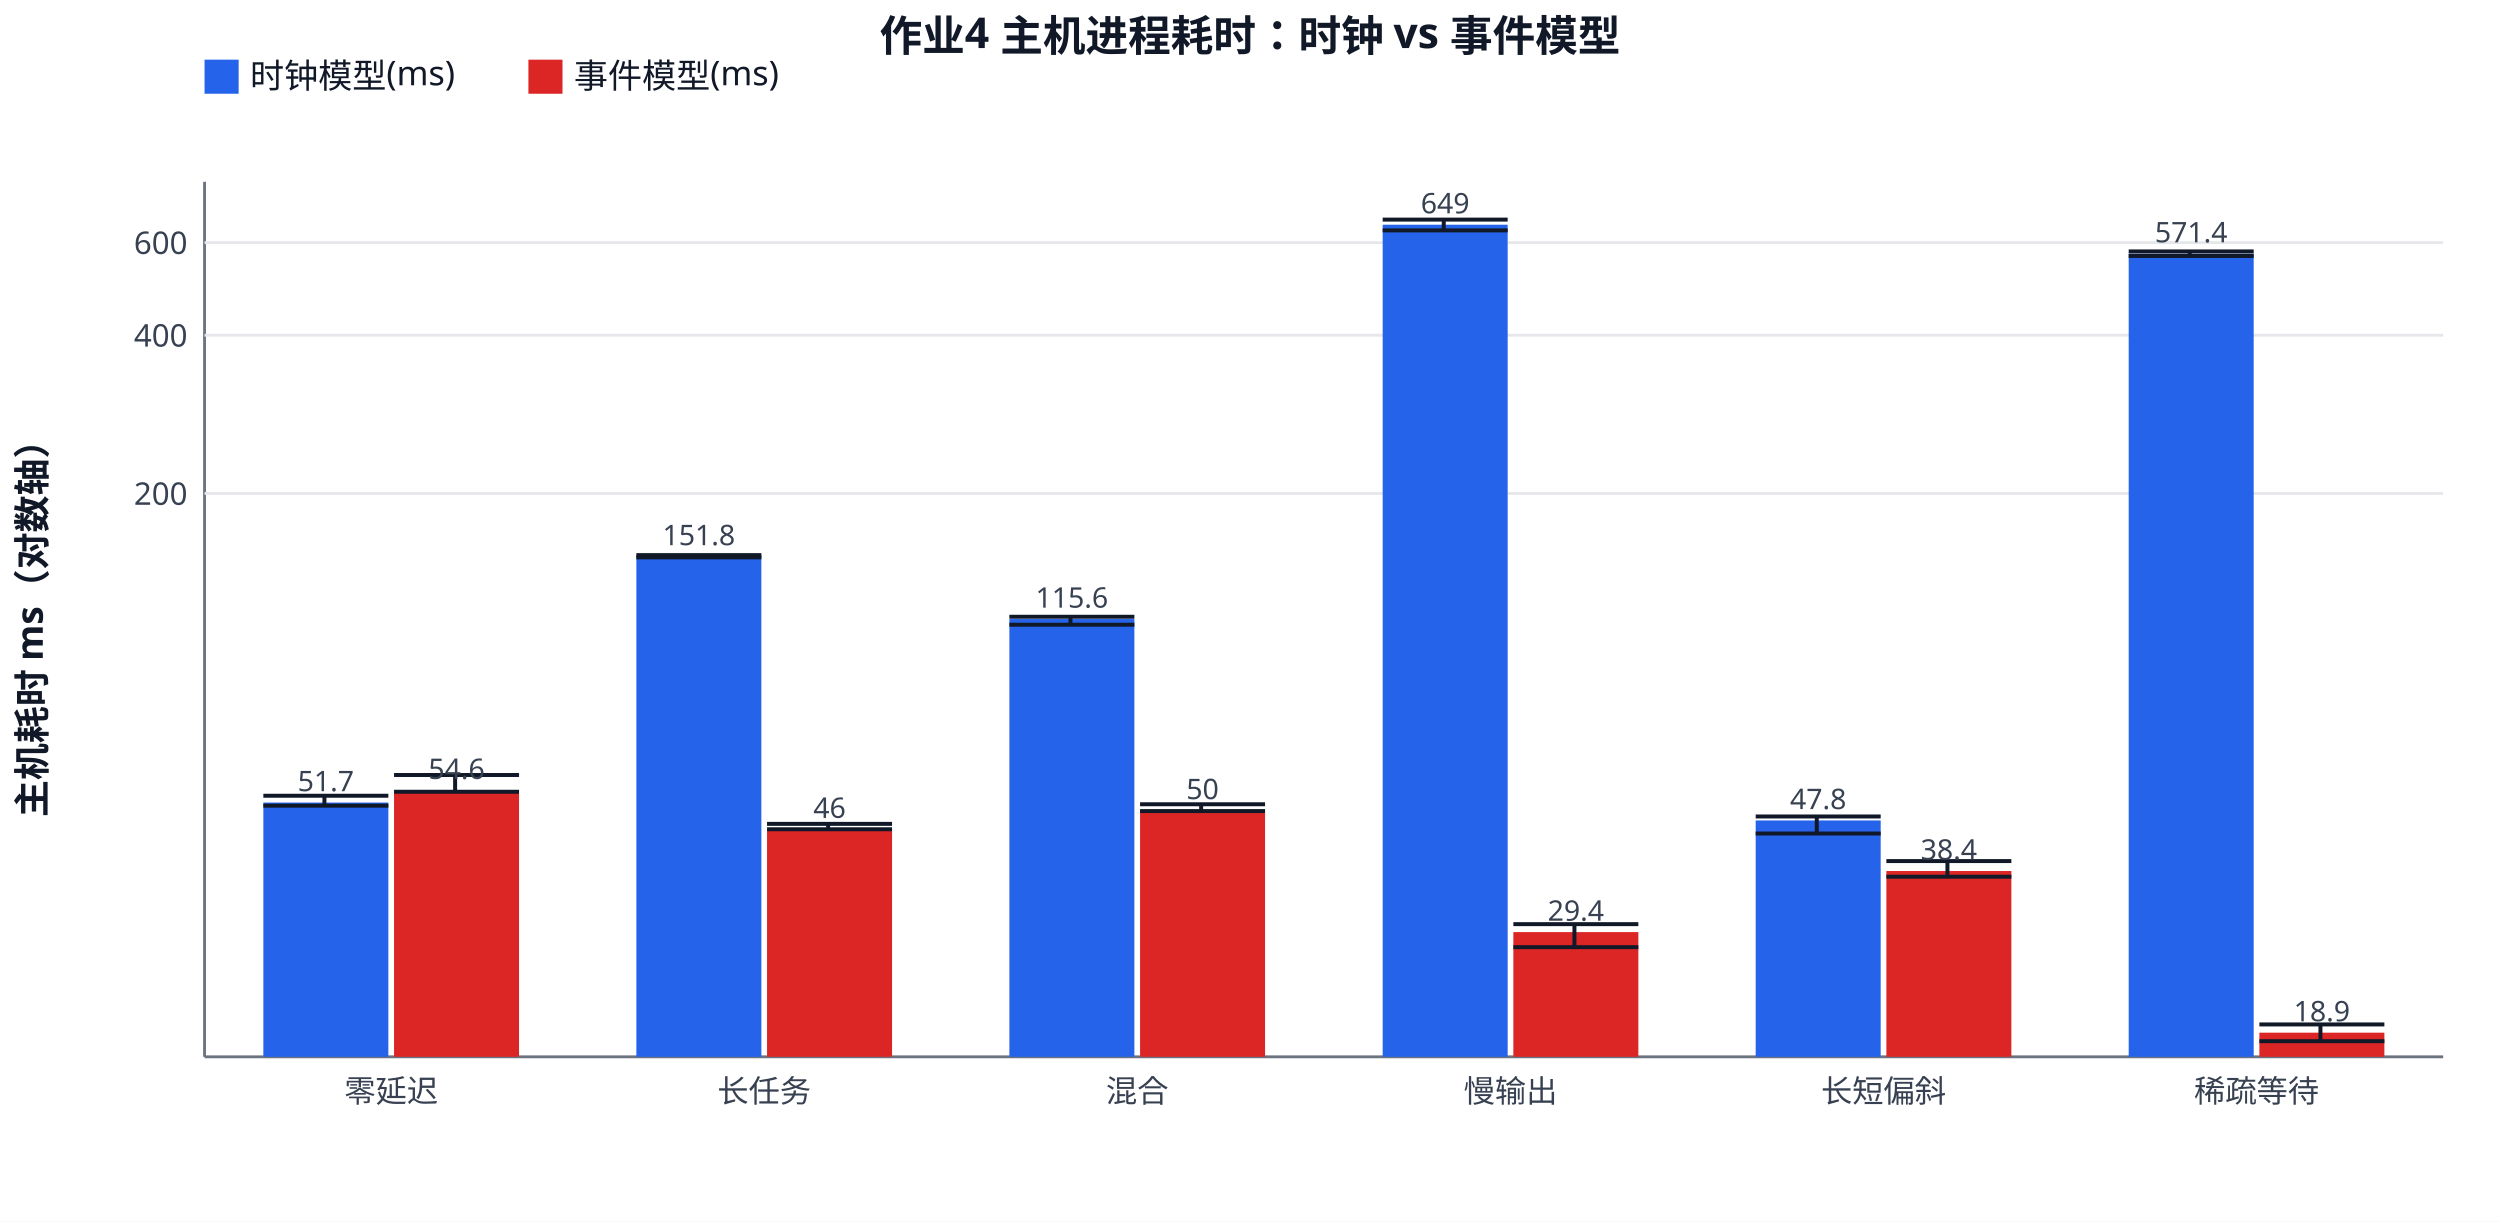
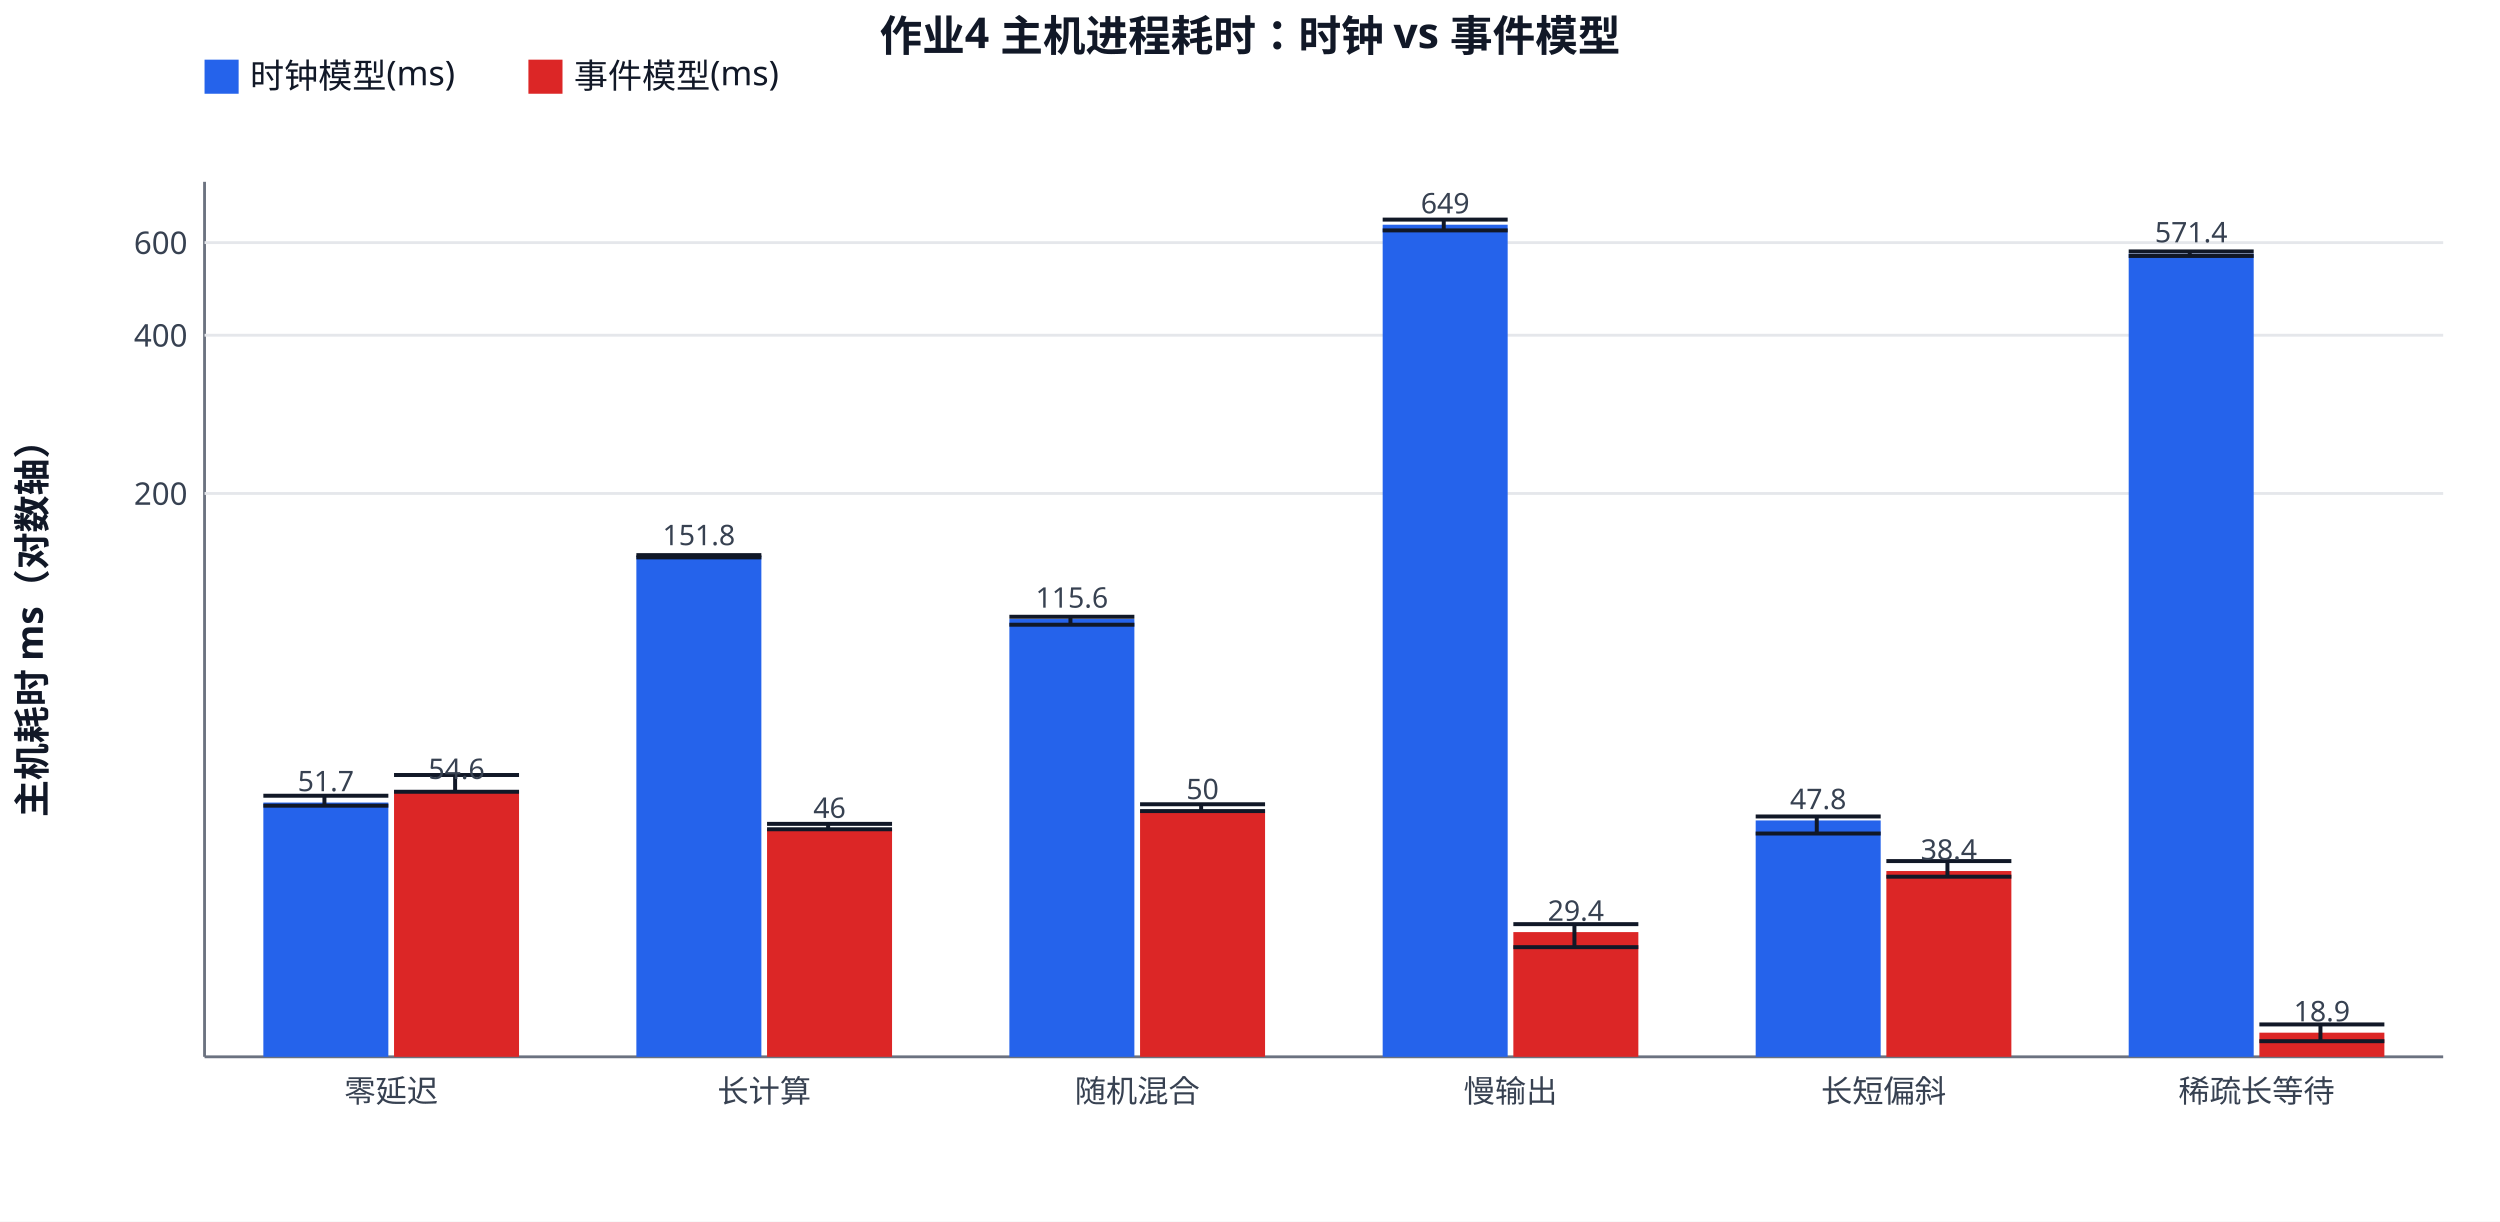
<svg xmlns="http://www.w3.org/2000/svg" width="880" height="430" viewBox="0 0 880 430">
  <rect width="880" height="430" fill="white" />
  <line x1="72.0" y1="372.0" x2="860.0" y2="372.0" stroke="#6b7280" stroke-width="1" />
  <line x1="72.0" y1="64.0" x2="72.0" y2="372.0" stroke="#6b7280" stroke-width="1" />
  <line x1="72.0" y1="173.7" x2="860.0" y2="173.7" stroke="#e5e7eb" stroke-width="1" />
  <text x="66.0" y="177.7" font-size="11" font-family="sans-serif" text-anchor="end" fill="#374151">200</text>
  <line x1="72.0" y1="118.0" x2="860.0" y2="118.0" stroke="#e5e7eb" stroke-width="1" />
  <text x="66.0" y="122.0" font-size="11" font-family="sans-serif" text-anchor="end" fill="#374151">400</text>
  <line x1="72.0" y1="85.4" x2="860.0" y2="85.4" stroke="#e5e7eb" stroke-width="1" />
  <text x="66.0" y="89.4" font-size="11" font-family="sans-serif" text-anchor="end" fill="#374151">600</text>
  <text x="137.7" y="388.0" font-size="11" font-family="sans-serif" text-anchor="middle" fill="#374151">零延迟</text>
-   <text x="269.0" y="388.0" font-size="11" font-family="sans-serif" text-anchor="middle" fill="#374151">长任务</text>
-   <text x="400.3" y="388.0" font-size="11" font-family="sans-serif" text-anchor="middle" fill="#374151">混合</text>
+   <text x="269.0" y="388.0" font-size="11" font-family="sans-serif" text-anchor="middle" fill="#374151">长计算</text>
+   <text x="400.3" y="388.0" font-size="11" font-family="sans-serif" text-anchor="middle" fill="#374151">随机混合</text>
  <text x="531.7" y="388.0" font-size="11" font-family="sans-serif" text-anchor="middle" fill="#374151">慢输出</text>
  <text x="663.0" y="388.0" font-size="11" font-family="sans-serif" text-anchor="middle" fill="#374151">长短偏斜</text>
-   <text x="794.3" y="388.0" font-size="11" font-family="sans-serif" text-anchor="middle" fill="#374151">稀疏等待</text>
+   <text x="794.3" y="388.0" font-size="11" font-family="sans-serif" text-anchor="middle" fill="#374151">稀疏长等待</text>
  <text x="16.0" y="218.0" font-size="13" font-family="sans-serif" text-anchor="middle" fill="#111827" font-weight="bold" transform="rotate(-90 16.0 218.0)">主机耗时 ms（对数轴）</text>
  <rect x="92.7" y="282.5" width="44.0" height="89.5" fill="#2563eb" stroke="none" />
  <line x1="92.7" y1="283.6" x2="136.7" y2="283.6" stroke="#111827" stroke-width="1.4" />
  <line x1="92.7" y1="280.1" x2="136.7" y2="280.1" stroke="#111827" stroke-width="1.4" />
  <line x1="114.2" y1="283.6" x2="114.2" y2="280.1" stroke="#111827" stroke-width="1.4" />
  <text x="114.7" y="278.5" font-size="10" font-family="sans-serif" text-anchor="middle" fill="#374151">51.7</text>
  <rect x="224.0" y="195.9" width="44.0" height="176.1" fill="#2563eb" stroke="none" />
  <line x1="224.0" y1="196.2" x2="268.0" y2="196.2" stroke="#111827" stroke-width="1.4" />
  <line x1="224.0" y1="195.4" x2="268.0" y2="195.4" stroke="#111827" stroke-width="1.4" />
  <line x1="245.5" y1="196.2" x2="245.5" y2="195.4" stroke="#111827" stroke-width="1.4" />
  <text x="246.0" y="191.9" font-size="10" font-family="sans-serif" text-anchor="middle" fill="#374151">151.8</text>
  <rect x="355.3" y="217.9" width="44.0" height="154.1" fill="#2563eb" stroke="none" />
  <line x1="355.3" y1="219.9" x2="399.3" y2="219.9" stroke="#111827" stroke-width="1.4" />
  <line x1="355.3" y1="217.1" x2="399.3" y2="217.1" stroke="#111827" stroke-width="1.4" />
  <line x1="376.8" y1="219.9" x2="376.8" y2="217.1" stroke="#111827" stroke-width="1.4" />
  <text x="377.3" y="213.9" font-size="10" font-family="sans-serif" text-anchor="middle" fill="#374151">115.6</text>
  <rect x="486.7" y="79.1" width="44.0" height="292.9" fill="#2563eb" stroke="none" />
  <line x1="486.7" y1="81.1" x2="530.7" y2="81.1" stroke="#111827" stroke-width="1.4" />
  <line x1="486.7" y1="77.3" x2="530.7" y2="77.3" stroke="#111827" stroke-width="1.4" />
  <line x1="508.2" y1="81.1" x2="508.2" y2="77.3" stroke="#111827" stroke-width="1.4" />
  <text x="508.7" y="75.1" font-size="10" font-family="sans-serif" text-anchor="middle" fill="#374151">649</text>
  <rect x="618.0" y="288.8" width="44.0" height="83.2" fill="#2563eb" stroke="none" />
  <line x1="618.0" y1="293.4" x2="662.0" y2="293.4" stroke="#111827" stroke-width="1.4" />
  <line x1="618.0" y1="287.4" x2="662.0" y2="287.4" stroke="#111827" stroke-width="1.4" />
  <line x1="639.5" y1="293.4" x2="639.5" y2="287.4" stroke="#111827" stroke-width="1.4" />
  <text x="640.0" y="284.8" font-size="10" font-family="sans-serif" text-anchor="middle" fill="#374151">47.8</text>
  <rect x="749.3" y="89.3" width="44.0" height="282.7" fill="#2563eb" stroke="none" />
  <line x1="749.3" y1="90.1" x2="793.3" y2="90.1" stroke="#111827" stroke-width="1.4" />
  <line x1="749.3" y1="88.5" x2="793.3" y2="88.5" stroke="#111827" stroke-width="1.4" />
  <line x1="770.8" y1="90.1" x2="770.8" y2="88.5" stroke="#111827" stroke-width="1.4" />
  <text x="771.3" y="85.3" font-size="10" font-family="sans-serif" text-anchor="middle" fill="#374151">571.4</text>
  <rect x="138.7" y="278.2" width="44.0" height="93.8" fill="#dc2626" stroke="none" />
  <line x1="138.7" y1="278.7" x2="182.7" y2="278.7" stroke="#111827" stroke-width="1.4" />
  <line x1="138.7" y1="272.8" x2="182.7" y2="272.8" stroke="#111827" stroke-width="1.4" />
  <line x1="160.2" y1="278.7" x2="160.2" y2="272.8" stroke="#111827" stroke-width="1.4" />
  <text x="160.7" y="274.2" font-size="10" font-family="sans-serif" text-anchor="middle" fill="#374151">54.6</text>
  <rect x="270.0" y="291.9" width="44.0" height="80.1" fill="#dc2626" stroke="none" />
  <line x1="270.0" y1="291.9" x2="314.0" y2="291.9" stroke="#111827" stroke-width="1.4" />
  <line x1="270.0" y1="290.0" x2="314.0" y2="290.0" stroke="#111827" stroke-width="1.4" />
  <line x1="291.5" y1="291.9" x2="291.5" y2="290.0" stroke="#111827" stroke-width="1.4" />
  <text x="292.0" y="287.9" font-size="10" font-family="sans-serif" text-anchor="middle" fill="#374151">46</text>
  <rect x="401.3" y="285.3" width="44.0" height="86.7" fill="#dc2626" stroke="none" />
  <line x1="401.3" y1="285.5" x2="445.3" y2="285.5" stroke="#111827" stroke-width="1.4" />
  <line x1="401.3" y1="283.1" x2="445.3" y2="283.1" stroke="#111827" stroke-width="1.4" />
  <line x1="422.8" y1="285.5" x2="422.8" y2="283.1" stroke="#111827" stroke-width="1.4" />
  <text x="423.3" y="281.3" font-size="10" font-family="sans-serif" text-anchor="middle" fill="#374151">50</text>
  <rect x="532.7" y="328.1" width="44.0" height="43.9" fill="#dc2626" stroke="none" />
  <line x1="532.7" y1="333.4" x2="576.7" y2="333.4" stroke="#111827" stroke-width="1.4" />
  <line x1="532.7" y1="325.3" x2="576.7" y2="325.3" stroke="#111827" stroke-width="1.4" />
  <line x1="554.2" y1="333.4" x2="554.2" y2="325.3" stroke="#111827" stroke-width="1.4" />
  <text x="554.7" y="324.1" font-size="10" font-family="sans-serif" text-anchor="middle" fill="#374151">29.4</text>
  <rect x="664.0" y="306.6" width="44.0" height="65.4" fill="#dc2626" stroke="none" />
  <line x1="664.0" y1="308.6" x2="708.0" y2="308.6" stroke="#111827" stroke-width="1.4" />
  <line x1="664.0" y1="303.1" x2="708.0" y2="303.1" stroke="#111827" stroke-width="1.4" />
  <line x1="685.5" y1="308.6" x2="685.5" y2="303.1" stroke="#111827" stroke-width="1.4" />
  <text x="686.0" y="302.6" font-size="10" font-family="sans-serif" text-anchor="middle" fill="#374151">38.4</text>
  <rect x="795.3" y="363.5" width="44.0" height="8.5" fill="#dc2626" stroke="none" />
  <line x1="795.3" y1="366.5" x2="839.3" y2="366.5" stroke="#111827" stroke-width="1.4" />
  <line x1="795.3" y1="360.6" x2="839.3" y2="360.6" stroke="#111827" stroke-width="1.4" />
  <line x1="816.8" y1="366.5" x2="816.8" y2="360.6" stroke="#111827" stroke-width="1.4" />
  <text x="817.3" y="359.5" font-size="10" font-family="sans-serif" text-anchor="middle" fill="#374151">18.9</text>
  <rect x="72.0" y="21.0" width="12.0" height="12.0" fill="#2563eb" stroke="none" />
  <text x="88.0" y="31.0" font-size="12" font-family="sans-serif" text-anchor="start" fill="#111827">时钟模型(ms)</text>
  <rect x="186.0" y="21.0" width="12.0" height="12.0" fill="#dc2626" stroke="none" />
  <text x="202.0" y="31.0" font-size="12" font-family="sans-serif" text-anchor="start" fill="#111827">事件模型(ms)</text>
  <text x="440.0" y="18.0" font-size="15" font-family="sans-serif" text-anchor="middle" fill="#111827" font-weight="bold">作业4 主机进程耗时：时钟 vs 事件模型</text>
</svg>
